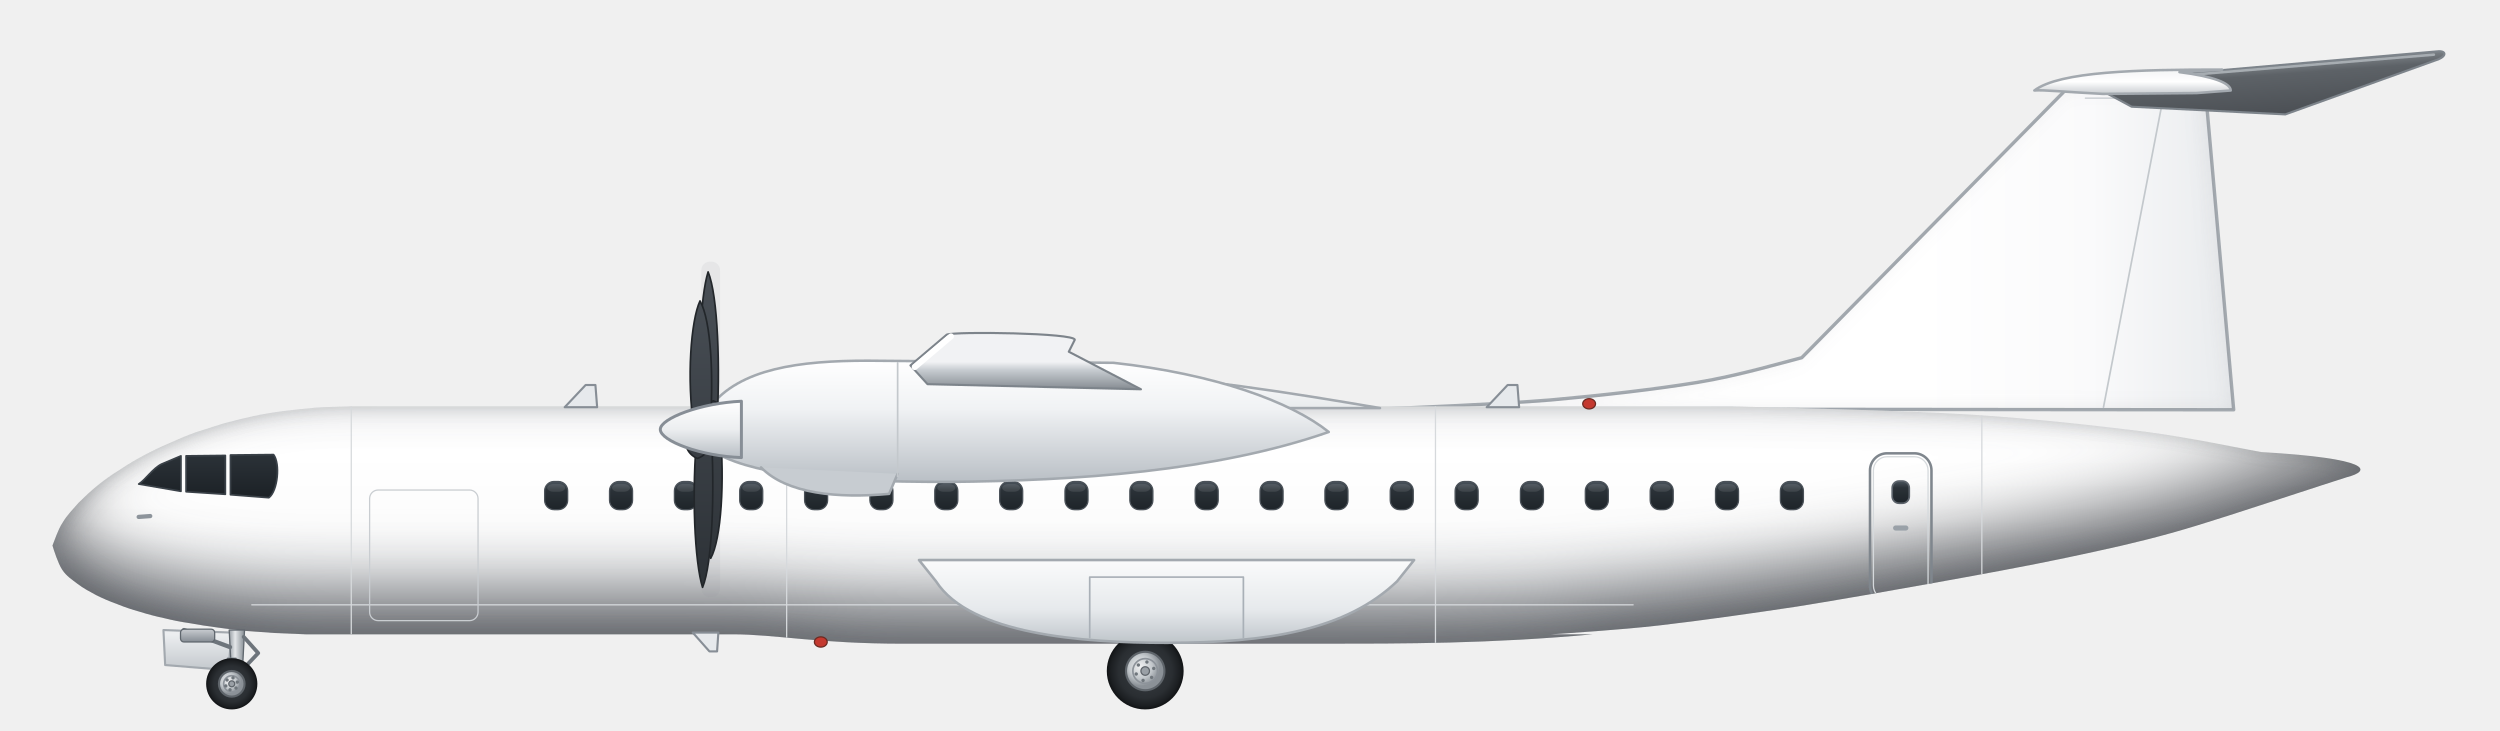
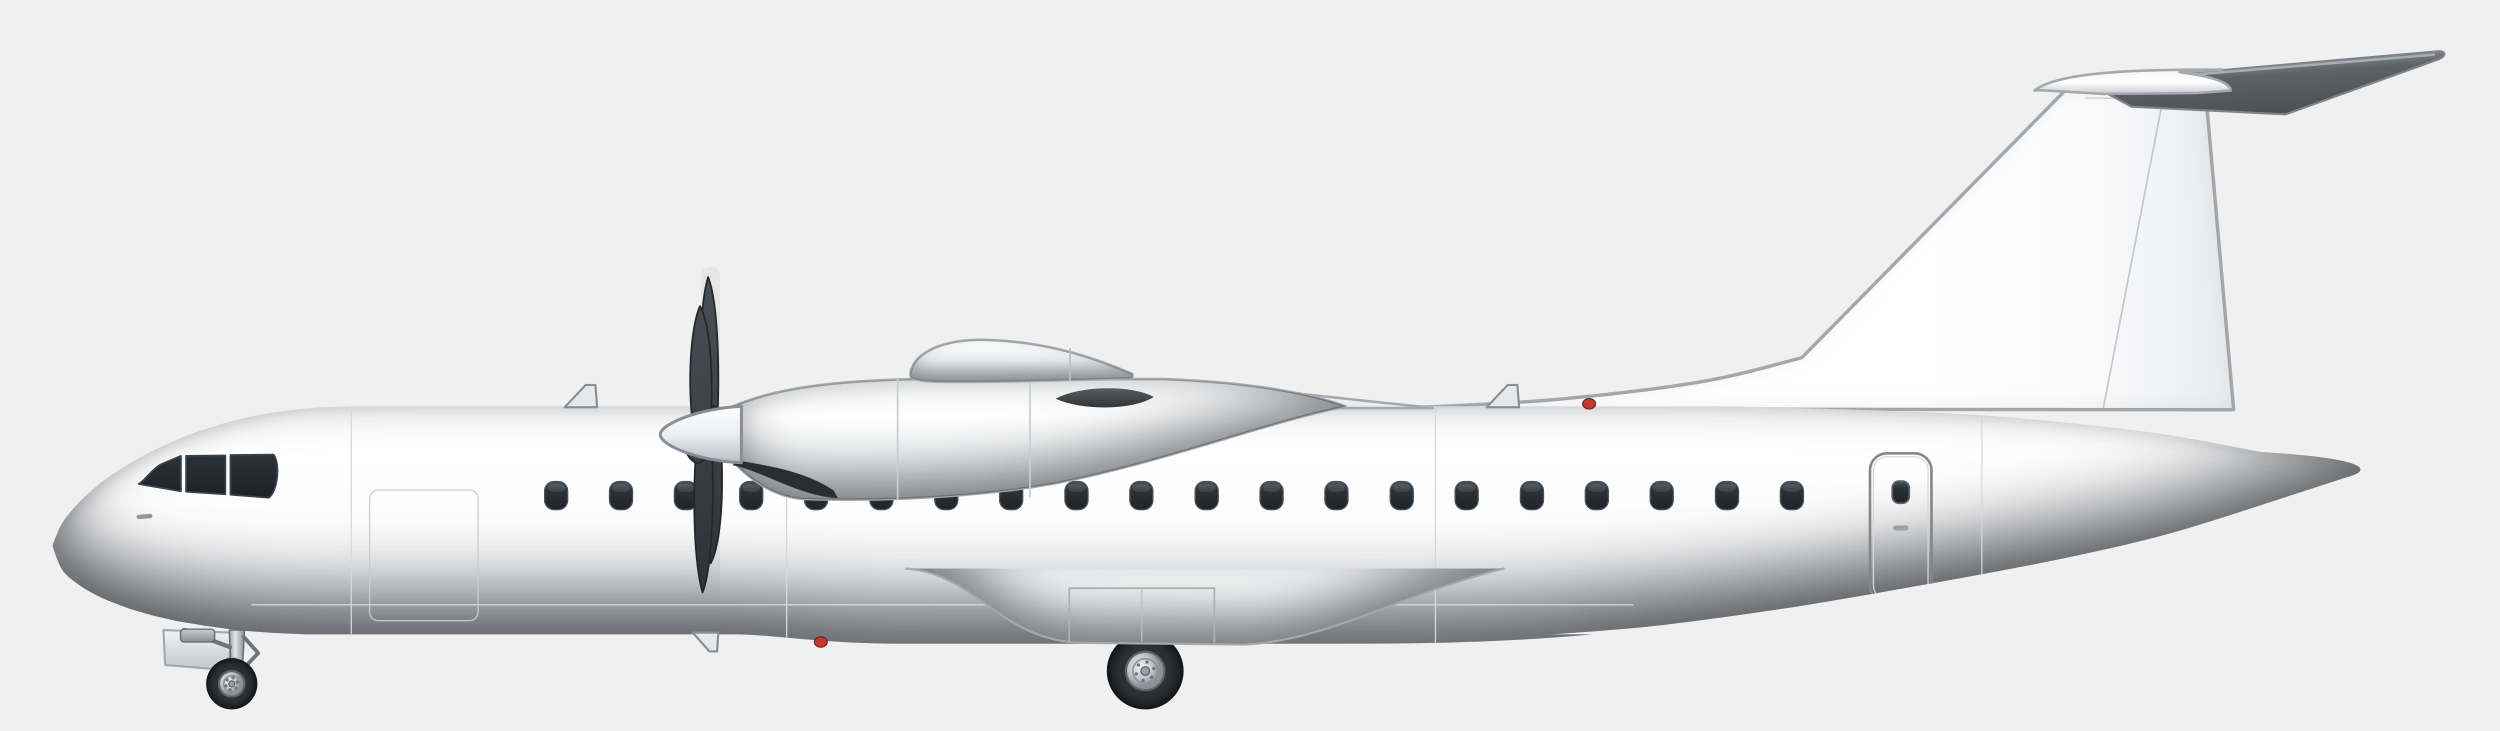
<svg xmlns="http://www.w3.org/2000/svg" viewBox="-12 -166.2 585.1 171.2" width="585" height="171" role="img" aria-label="ATR 72-600">
  <defs>
    <linearGradient id="ATR72600-g0" gradientUnits="userSpaceOnUse" x1="437.4" y1="-180" x2="504.3" y2="-180">
      <stop offset="0" stop-color="#ffffff" />
      <stop offset="0.6" stop-color="#fafafb" />
      <stop offset="1" stop-color="#eceef0" />
    </linearGradient>
    <filter id="ATR72600-f1" x="-8%" y="-20%" width="115.9%" height="140%" color-interpolation-filters="sRGB">
      <feFlood flood-color="#5b6168" flood-opacity="0.1" result="c" />
      <feComposite in="c" in2="SourceAlpha" operator="out" result="o" />
      <feOffset in="o" dx="-1" dy="0" result="s" />
      <feGaussianBlur in="s" stdDeviation="2.4" result="b" />
      <feComposite in="b" in2="SourceAlpha" operator="in" />
    </filter>
    <linearGradient id="ATR72600-g2" gradientUnits="userSpaceOnUse" x1="0" y1="-71" x2="0" y2="-17.6">
      <stop offset="0" stop-color="#eceef0" />
      <stop offset="0.0" stop-color="#f8f8f9" />
      <stop offset="0.2" stop-color="#ffffff" />
      <stop offset="0.5" stop-color="#fcfcfc" />
      <stop offset="0.7" stop-color="#f1f2f3" />
      <stop offset="1" stop-color="#e4e6e8" />
    </linearGradient>
    <clipPath id="ATR72600-c3">
      <path d="M0 -38.4C0.4 -39.3 1.3 -42.2 2.4 -43.8C3.4 -45.5 4.8 -46.9 6.1 -48.4C7.5 -49.8 9.0 -51.2 10.6 -52.5C12.2 -53.8 13.9 -55.0 15.7 -56.1C17.5 -57.3 19.3 -58.4 21.2 -59.4C23.2 -60.5 25.1 -61.4 27.2 -62.3C29.2 -63.2 31.3 -64.1 33.5 -64.9C35.6 -65.6 37.9 -66.3 40.1 -67.0C42.4 -67.6 44.7 -68.2 47.0 -68.7C49.4 -69.2 51.8 -69.6 54.2 -69.9C56.7 -70.2 59.2 -70.5 61.7 -70.7C64.2 -70.9 68.1 -70.9 69.4 -71L393.8 -71C403.0 -70.7 432.7 -70.1 448.8 -69.1C464.8 -68.1 478.5 -66.5 490 -65.1C501.4 -63.6 512.8 -61.1 517.4 -60.3C543.4 -58.8 543.4 -55.9 537.5 -54.4C534.9 -53.6 528.6 -51.5 521.8 -49.3C514.9 -47.1 504.6 -43.6 496.3 -41.3C488.0 -39.0 481.5 -37.6 472.1 -35.6C462.7 -33.6 450.6 -31.4 440.0 -29.5C429.5 -27.6 419.2 -25.8 408.7 -24.1C398.1 -22.5 386.2 -20.8 376.6 -19.7C367.0 -18.6 355.4 -17.9 351.1 -17.6L360.9 -17.6C336.9 -15.4 316.9 -15.4 296.9 -15.4L199.3 -15.4C179.3 -15.4 169.3 -17.6 159.3 -17.6L66.7 -17.6C65.5 -17.6 61.7 -17.6 59.3 -17.6C56.9 -17.7 54.5 -17.8 52.1 -17.9C49.8 -18.1 47.5 -18.2 45.2 -18.4C43 -18.6 40.7 -18.9 38.6 -19.2C36.4 -19.5 34.3 -19.8 32.2 -20.2C30.1 -20.5 28.1 -20.9 26.1 -21.4C24.2 -21.8 22.3 -22.3 20.4 -22.9C18.6 -23.4 16.8 -24.0 15.1 -24.7C13.4 -25.3 11.8 -26.0 10.2 -26.8C8.7 -27.6 7.2 -28.4 5.9 -29.4C4.6 -30.4 3.3 -31.2 2.3 -32.7C1.3 -34.2 0.3 -37.4 0 -38.4Z" />
    </clipPath>
    <filter id="ATR72600-f4" x="-6%" y="-100%" width="112.0%" height="300%" color-interpolation-filters="sRGB">
      <feFlood flood-color="#2f3338" flood-opacity="0.7" result="c" />
      <feComposite in="c" in2="SourceAlpha" operator="out" result="o" />
      <feOffset in="o" dx="0" dy="-9.3" result="s" />
      <feGaussianBlur in="s" stdDeviation="8.0" result="b" />
      <feComposite in="b" in2="SourceAlpha" operator="in" />
    </filter>
    <filter id="ATR72600-f5" x="-8%" y="-30%" width="115.9%" height="160%" color-interpolation-filters="sRGB">
      <feFlood flood-color="#4c5258" flood-opacity="0.1" result="c" />
      <feComposite in="c" in2="SourceAlpha" operator="out" result="o" />
      <feOffset in="o" dx="0" dy="1" result="s" />
      <feGaussianBlur in="s" stdDeviation="1.4" result="b" />
      <feComposite in="b" in2="SourceAlpha" operator="in" />
    </filter>
    <filter id="ATR72600-f6" x="-8%" y="-30%" width="115.9%" height="160%" color-interpolation-filters="sRGB">
      <feFlood flood-color="#3b4046" flood-opacity="0.2" result="c" />
      <feComposite in="c" in2="SourceAlpha" operator="out" result="o" />
      <feOffset in="o" dx="2.3" dy="-2" result="s" />
      <feGaussianBlur in="s" stdDeviation="2.8" result="b" />
      <feComposite in="b" in2="SourceAlpha" operator="in" />
    </filter>
    <linearGradient id="ATR72600-g7" gradientUnits="userSpaceOnUse" x1="0" y1="-53.5" x2="0" y2="-48.3">
      <stop offset="0" stop-color="#4b545d" />
      <stop offset="0.3" stop-color="#2b3238" />
      <stop offset="1" stop-color="#1e2429" />
    </linearGradient>
    <linearGradient id="ATR72600-g8" gradientUnits="userSpaceOnUse" x1="0" y1="-53.4" x2="0" y2="-46.8">
      <stop offset="0" stop-color="#4b545d" />
      <stop offset="0.3" stop-color="#2b3238" />
      <stop offset="1" stop-color="#1e2429" />
    </linearGradient>
    <linearGradient id="ATR72600-g9" gradientUnits="userSpaceOnUse" x1="0" y1="-69.7" x2="0" y2="-49.1">
      <stop offset="0" stop-color="#59626b" />
      <stop offset="0.4" stop-color="#2e353b" />
      <stop offset="1" stop-color="#1b2025" />
    </linearGradient>
    <linearGradient id="ATR72600-g10" gradientUnits="userSpaceOnUse" x1="253.6" y1="-20" x2="258.4" y2="-20">
      <stop offset="0" stop-color="#8e959c" />
      <stop offset="0.3" stop-color="#e4e7e9" />
      <stop offset="1" stop-color="#7d848b" />
    </linearGradient>
    <linearGradient id="ATR72600-g11" gradientUnits="userSpaceOnUse" x1="253.6" y1="-20" x2="258.4" y2="-20">
      <stop offset="0" stop-color="#9aa1a8" />
      <stop offset="0.4" stop-color="#f6f7f8" />
      <stop offset="1" stop-color="#8b9198" />
    </linearGradient>
    <radialGradient id="ATR72600-g12" gradientUnits="userSpaceOnUse" cx="256" cy="-9" r="9">
      <stop offset="0" stop-color="#3a3f44" />
      <stop offset="0.7" stop-color="#2a2e32" />
      <stop offset="0.9" stop-color="#1c1f22" />
      <stop offset="1" stop-color="#111315" />
    </radialGradient>
    <radialGradient id="ATR72600-g13" gradientUnits="userSpaceOnUse" cx="254.9" cy="-10.0" r="4.5">
      <stop offset="0" stop-color="#f0f1f2" />
      <stop offset="0.6" stop-color="#c3c8cc" />
      <stop offset="1" stop-color="#8b9197" />
    </radialGradient>
    <linearGradient id="ATR72600-g14" gradientUnits="userSpaceOnUse" x1="0" y1="-17.6" x2="0" y2="-9.2">
      <stop offset="0" stop-color="#eceef0" />
      <stop offset="1" stop-color="#c3c8cc" />
    </linearGradient>
    <linearGradient id="ATR72600-g15" gradientUnits="userSpaceOnUse" x1="41.2" y1="-20" x2="45.2" y2="-20">
      <stop offset="0" stop-color="#8e959c" />
      <stop offset="0.4" stop-color="#e4e7e9" />
      <stop offset="1" stop-color="#7d848b" />
    </linearGradient>
    <linearGradient id="ATR72600-g16" gradientUnits="userSpaceOnUse" x1="0" y1="-18.8" x2="0" y2="-15.8">
      <stop offset="0" stop-color="#c9cdd1" />
      <stop offset="1" stop-color="#868d94" />
    </linearGradient>
    <radialGradient id="ATR72600-g17" gradientUnits="userSpaceOnUse" cx="42" cy="-6" r="6">
      <stop offset="0" stop-color="#3a3f44" />
      <stop offset="0.7" stop-color="#2a2e32" />
      <stop offset="0.9" stop-color="#1c1f22" />
      <stop offset="1" stop-color="#111315" />
    </radialGradient>
    <radialGradient id="ATR72600-g18" gradientUnits="userSpaceOnUse" cx="41.2" cy="-6.7" r="3">
      <stop offset="0" stop-color="#f0f1f2" />
      <stop offset="0.6" stop-color="#c3c8cc" />
      <stop offset="1" stop-color="#8b9197" />
    </radialGradient>
-     <linearGradient id="ATR72600-g19" gradientUnits="userSpaceOnUse" x1="0" y1="-35" x2="0" y2="-15.6">
-       <stop offset="0" stop-color="#fafbfb" />
-       <stop offset="0.6" stop-color="#e6e9ec" />
-       <stop offset="1" stop-color="#bfc5ca" />
-     </linearGradient>
-     <linearGradient id="ATR72600-g20" gradientUnits="userSpaceOnUse" x1="0" y1="-79.4" x2="0" y2="-71">
+     <linearGradient id="ATR72600-g19" gradientUnits="userSpaceOnUse" x1="0" y1="-32" x2="0" y2="-15.2">
+       <stop offset="0" stop-color="#f6f7f8" />
+       <stop offset="0.5" stop-color="#eef0f2" />
+       <stop offset="1" stop-color="#dfe2e5" />
+     </linearGradient>
+     <filter id="ATR72600-f20" x="-20%" y="-100%" width="140%" height="300%" color-interpolation-filters="sRGB">
+       <feFlood flood-color="#2f3338" flood-opacity="0.6" result="c" />
+       <feComposite in="c" in2="SourceAlpha" operator="out" result="o" />
+       <feOffset in="o" dx="0" dy="-6" result="s" />
+       <feGaussianBlur in="s" stdDeviation="5.6" result="b" />
+       <feComposite in="b" in2="SourceAlpha" operator="in" />
+     </filter>
+     <linearGradient id="ATR72600-g21" gradientUnits="userSpaceOnUse" x1="0" y1="-78.2" x2="0" y2="-71">
      <stop offset="0" stop-color="#ffffff" />
      <stop offset="1" stop-color="#e9ecee" />
    </linearGradient>
-     <linearGradient id="ATR72600-g21" gradientUnits="userSpaceOnUse" x1="0" y1="-81.7" x2="0" y2="-53.3">
-       <stop offset="0" stop-color="#ffffff" />
-       <stop offset="0.4" stop-color="#f0f2f4" />
-       <stop offset="1" stop-color="#b9bfc5" />
-     </linearGradient>
-     <linearGradient id="ATR72600-g22" gradientUnits="userSpaceOnUse" x1="0" y1="-104.9" x2="0" y2="-26.3">
-       <stop offset="0" stop-color="#4a5057" />
-       <stop offset="1" stop-color="#2c3136" />
-     </linearGradient>
-     <linearGradient id="ATR72600-g23" gradientUnits="userSpaceOnUse" x1="0" y1="-104.9" x2="0" y2="-26.3">
-       <stop offset="0" stop-color="#4a5057" />
-       <stop offset="1" stop-color="#2c3136" />
-     </linearGradient>
-     <linearGradient id="ATR72600-g24" gradientUnits="userSpaceOnUse" x1="0" y1="-104.9" x2="0" y2="-26.3">
-       <stop offset="0" stop-color="#4a5057" />
-       <stop offset="1" stop-color="#2c3136" />
-     </linearGradient>
-     <linearGradient id="ATR72600-g25" gradientUnits="userSpaceOnUse" x1="0" y1="-104.9" x2="0" y2="-26.3">
-       <stop offset="0" stop-color="#4a5057" />
-       <stop offset="1" stop-color="#2c3136" />
-     </linearGradient>
-     <linearGradient id="ATR72600-g26" gradientUnits="userSpaceOnUse" x1="0" y1="-104.9" x2="0" y2="-26.3">
-       <stop offset="0" stop-color="#4a5057" />
-       <stop offset="1" stop-color="#2c3136" />
-     </linearGradient>
-     <linearGradient id="ATR72600-g27" gradientUnits="userSpaceOnUse" x1="0" y1="-104.9" x2="0" y2="-26.3">
-       <stop offset="0" stop-color="#4a5057" />
-       <stop offset="1" stop-color="#2c3136" />
-     </linearGradient>
-     <linearGradient id="ATR72600-g28" gradientUnits="userSpaceOnUse" x1="0" y1="-72.2" x2="0" y2="-59">
+     <linearGradient id="ATR72600-g22" gradientUnits="userSpaceOnUse" x1="0" y1="-77.4" x2="0" y2="-48.9">
+       <stop offset="0" stop-color="#f3f4f5" />
+       <stop offset="0.3" stop-color="#ffffff" />
+       <stop offset="0.7" stop-color="#eef0f2" />
+       <stop offset="1" stop-color="#dcdfe2" />
+     </linearGradient>
+     <filter id="ATR72600-f23" x="-5%" y="-100%" width="110.0%" height="300%" color-interpolation-filters="sRGB">
+       <feFlood flood-color="#2f3338" flood-opacity="0.5" result="c" />
+       <feComposite in="c" in2="SourceAlpha" operator="out" result="o" />
+       <feOffset in="o" dx="0" dy="-6" result="s" />
+       <feGaussianBlur in="s" stdDeviation="5.6" result="b" />
+       <feComposite in="b" in2="SourceAlpha" operator="in" />
+     </filter>
+     <filter id="ATR72600-f24" x="-10%" y="-30%" width="120%" height="160%" color-interpolation-filters="sRGB">
+       <feFlood flood-color="#41474d" flood-opacity="0.2" result="c" />
+       <feComposite in="c" in2="SourceAlpha" operator="out" result="o" />
+       <feOffset in="o" dx="3" dy="0" result="s" />
+       <feGaussianBlur in="s" stdDeviation="3" result="b" />
+       <feComposite in="b" in2="SourceAlpha" operator="in" />
+     </filter>
+     <linearGradient id="ATR72600-g25" gradientUnits="userSpaceOnUse" x1="0" y1="-76" x2="0" y2="-70">
+       <stop offset="0" stop-color="#5d6369" />
+       <stop offset="1" stop-color="#2a2e32" />
+     </linearGradient>
+     <linearGradient id="ATR72600-g26" gradientUnits="userSpaceOnUse" x1="0" y1="-103.7" x2="0" y2="-25.1">
+       <stop offset="0" stop-color="#4a5057" />
+       <stop offset="1" stop-color="#2c3136" />
+     </linearGradient>
+     <linearGradient id="ATR72600-g27" gradientUnits="userSpaceOnUse" x1="0" y1="-103.7" x2="0" y2="-25.1">
+       <stop offset="0" stop-color="#4a5057" />
+       <stop offset="1" stop-color="#2c3136" />
+     </linearGradient>
+     <linearGradient id="ATR72600-g28" gradientUnits="userSpaceOnUse" x1="0" y1="-103.7" x2="0" y2="-25.1">
+       <stop offset="0" stop-color="#4a5057" />
+       <stop offset="1" stop-color="#2c3136" />
+     </linearGradient>
+     <linearGradient id="ATR72600-g29" gradientUnits="userSpaceOnUse" x1="0" y1="-103.7" x2="0" y2="-25.1">
+       <stop offset="0" stop-color="#4a5057" />
+       <stop offset="1" stop-color="#2c3136" />
+     </linearGradient>
+     <linearGradient id="ATR72600-g30" gradientUnits="userSpaceOnUse" x1="0" y1="-103.7" x2="0" y2="-25.1">
+       <stop offset="0" stop-color="#4a5057" />
+       <stop offset="1" stop-color="#2c3136" />
+     </linearGradient>
+     <linearGradient id="ATR72600-g31" gradientUnits="userSpaceOnUse" x1="0" y1="-103.7" x2="0" y2="-25.1">
+       <stop offset="0" stop-color="#4a5057" />
+       <stop offset="1" stop-color="#2c3136" />
+     </linearGradient>
+     <linearGradient id="ATR72600-g32" gradientUnits="userSpaceOnUse" x1="0" y1="-71" x2="0" y2="-57.8">
      <stop offset="0" stop-color="#ffffff" />
      <stop offset="0.5" stop-color="#eceef0" />
      <stop offset="1" stop-color="#b8bec4" />
    </linearGradient>
-     <linearGradient id="ATR72600-g29" gradientUnits="userSpaceOnUse" x1="203" y1="-81.4" x2="203" y2="-75">
-       <stop offset="0" stop-color="#f1f2f4" />
-       <stop offset="0.3" stop-color="#c6cbd0" />
-       <stop offset="1" stop-color="#868c92" />
-     </linearGradient>
-     <linearGradient id="ATR72600-g30" gradientUnits="userSpaceOnUse" x1="523.1" y1="-153" x2="524.1" y2="-139.4">
+     <linearGradient id="ATR72600-g33" gradientUnits="userSpaceOnUse" x1="0" y1="-86.6" x2="0" y2="-76.5">
+       <stop offset="0" stop-color="#ffffff" />
+       <stop offset="0.5" stop-color="#eef0f2" />
+       <stop offset="1" stop-color="#b9bfc5" />
+     </linearGradient>
+     <filter id="ATR72600-f34" x="-10%" y="-100%" width="120%" height="300%" color-interpolation-filters="sRGB">
+       <feFlood flood-color="#2f3338" flood-opacity="0.4" result="c" />
+       <feComposite in="c" in2="SourceAlpha" operator="out" result="o" />
+       <feOffset in="o" dx="0" dy="-2.4" result="s" />
+       <feGaussianBlur in="s" stdDeviation="2.4" result="b" />
+       <feComposite in="b" in2="SourceAlpha" operator="in" />
+     </filter>
+     <linearGradient id="ATR72600-g35" gradientUnits="userSpaceOnUse" x1="523.1" y1="-153" x2="524.1" y2="-139.4">
      <stop offset="0" stop-color="#8b9196" />
      <stop offset="0.3" stop-color="#5d6267" />
      <stop offset="1" stop-color="#4b4f54" />
    </linearGradient>
-     <linearGradient id="ATR72600-g31" gradientUnits="userSpaceOnUse" x1="0" y1="-149.9" x2="0" y2="-144.2">
+     <linearGradient id="ATR72600-g36" gradientUnits="userSpaceOnUse" x1="0" y1="-149.9" x2="0" y2="-144.2">
      <stop offset="0" stop-color="#f3f4f5" />
      <stop offset="0.5" stop-color="#ffffff" />
      <stop offset="1" stop-color="#c9cdd1" />
    </linearGradient>
  </defs>
  <path d="M311.8 -70.4C318.4 -70.7 338.8 -71.5 351.0 -72.5C363.3 -73.6 375.5 -75 385.3 -76.6C395.1 -78.2 405.8 -81.4 409.8 -82.4L471.3 -144.8C472.3 -146 473.3 -146 475.9 -146L504.3 -146L511 -70.2Z" fill="url(#ATR72600-g0)" stroke="#a3a9af" stroke-width="0.8" stroke-linejoin="round" stroke-linecap="round" />
  <path d="M311.8 -70.4C318.4 -70.7 338.8 -71.5 351.0 -72.5C363.3 -73.6 375.5 -75 385.3 -76.6C395.1 -78.2 405.8 -81.4 409.8 -82.4L471.3 -144.8C472.3 -146 473.3 -146 475.9 -146L504.3 -146L511 -70.2Z" fill="#000" filter="url(#ATR72600-f1)" />
  <path d="M494.7 -144.4L480.5 -70.8" fill="none" stroke="#c3c8cc" stroke-width="0.4" stroke-linejoin="round" stroke-linecap="round" />
  <path d="M476.3 -143.2L503.3 -143.2" fill="none" stroke="#d0d4d8" stroke-width="0.4" stroke-linejoin="round" stroke-linecap="round" />
  <path d="M0 -38.4C0.4 -39.3 1.3 -42.2 2.4 -43.8C3.4 -45.5 4.8 -46.9 6.1 -48.4C7.5 -49.8 9.0 -51.2 10.6 -52.5C12.2 -53.8 13.9 -55.0 15.7 -56.1C17.5 -57.3 19.3 -58.4 21.2 -59.4C23.2 -60.5 25.1 -61.4 27.2 -62.3C29.2 -63.2 31.3 -64.1 33.5 -64.9C35.6 -65.6 37.9 -66.3 40.1 -67.0C42.4 -67.6 44.7 -68.2 47.0 -68.7C49.4 -69.2 51.8 -69.6 54.2 -69.9C56.7 -70.2 59.2 -70.5 61.7 -70.7C64.2 -70.9 68.1 -70.9 69.4 -71L393.8 -71C403.0 -70.7 432.7 -70.1 448.8 -69.1C464.8 -68.1 478.5 -66.5 490 -65.1C501.4 -63.6 512.8 -61.1 517.4 -60.3C543.4 -58.8 543.4 -55.9 537.5 -54.4C534.9 -53.6 528.6 -51.5 521.8 -49.3C514.9 -47.1 504.6 -43.6 496.3 -41.3C488.0 -39.0 481.5 -37.6 472.1 -35.6C462.7 -33.6 450.6 -31.4 440.0 -29.5C429.5 -27.6 419.2 -25.8 408.7 -24.1C398.1 -22.5 386.2 -20.8 376.6 -19.7C367.0 -18.6 355.4 -17.9 351.1 -17.6L360.9 -17.6C336.9 -15.4 316.9 -15.4 296.9 -15.4L199.3 -15.4C179.3 -15.4 169.3 -17.6 159.3 -17.6L66.7 -17.6C65.5 -17.6 61.7 -17.6 59.3 -17.6C56.9 -17.7 54.5 -17.8 52.1 -17.9C49.8 -18.1 47.5 -18.2 45.2 -18.4C43 -18.6 40.7 -18.9 38.6 -19.2C36.4 -19.5 34.3 -19.8 32.2 -20.2C30.1 -20.5 28.1 -20.9 26.1 -21.4C24.2 -21.8 22.3 -22.3 20.4 -22.9C18.6 -23.4 16.8 -24.0 15.1 -24.7C13.4 -25.3 11.8 -26.0 10.2 -26.8C8.7 -27.6 7.2 -28.4 5.9 -29.4C4.6 -30.4 3.3 -31.2 2.3 -32.7C1.3 -34.2 0.3 -37.4 0 -38.4Z" fill="url(#ATR72600-g2)" />
  <path d="M0 -38.4C0.4 -39.3 1.3 -42.2 2.4 -43.8C3.4 -45.5 4.8 -46.9 6.1 -48.4C7.5 -49.8 9.0 -51.2 10.6 -52.5C12.2 -53.8 13.9 -55.0 15.7 -56.1C17.5 -57.3 19.3 -58.4 21.2 -59.4C23.2 -60.5 25.1 -61.4 27.2 -62.3C29.2 -63.2 31.3 -64.1 33.5 -64.9C35.6 -65.6 37.9 -66.3 40.1 -67.0C42.4 -67.6 44.7 -68.2 47.0 -68.7C49.4 -69.2 51.8 -69.6 54.2 -69.9C56.7 -70.2 59.2 -70.5 61.7 -70.7C64.2 -70.9 68.1 -70.9 69.4 -71L393.8 -71C403.0 -70.7 432.7 -70.1 448.8 -69.1C464.8 -68.1 478.5 -66.5 490 -65.1C501.4 -63.6 512.8 -61.1 517.4 -60.3C543.4 -58.8 543.4 -55.9 537.5 -54.4C534.9 -53.6 528.6 -51.5 521.8 -49.3C514.9 -47.1 504.6 -43.6 496.3 -41.3C488.0 -39.0 481.5 -37.6 472.1 -35.6C462.7 -33.6 450.6 -31.4 440.0 -29.5C429.5 -27.6 419.2 -25.8 408.7 -24.1C398.1 -22.5 386.2 -20.8 376.6 -19.7C367.0 -18.6 355.4 -17.9 351.1 -17.6L360.9 -17.6C336.9 -15.4 316.9 -15.4 296.9 -15.4L199.3 -15.4C179.3 -15.4 169.3 -17.6 159.3 -17.6L66.7 -17.6C65.5 -17.6 61.7 -17.6 59.3 -17.6C56.9 -17.7 54.5 -17.8 52.1 -17.9C49.8 -18.1 47.5 -18.2 45.2 -18.4C43 -18.6 40.7 -18.9 38.6 -19.2C36.4 -19.5 34.3 -19.8 32.2 -20.2C30.1 -20.5 28.1 -20.9 26.1 -21.4C24.2 -21.8 22.3 -22.3 20.4 -22.9C18.6 -23.4 16.8 -24.0 15.1 -24.7C13.4 -25.3 11.8 -26.0 10.2 -26.8C8.7 -27.6 7.2 -28.4 5.9 -29.4C4.6 -30.4 3.3 -31.2 2.3 -32.7C1.3 -34.2 0.3 -37.4 0 -38.4Z" fill="#000" filter="url(#ATR72600-f4)" />
  <path d="M0 -38.4C0.4 -39.3 1.3 -42.2 2.4 -43.8C3.4 -45.5 4.8 -46.9 6.1 -48.4C7.5 -49.8 9.0 -51.2 10.6 -52.5C12.2 -53.8 13.9 -55.0 15.7 -56.1C17.5 -57.3 19.3 -58.4 21.2 -59.4C23.2 -60.5 25.1 -61.4 27.2 -62.3C29.2 -63.2 31.3 -64.1 33.5 -64.9C35.6 -65.6 37.9 -66.3 40.1 -67.0C42.4 -67.6 44.7 -68.2 47.0 -68.7C49.4 -69.2 51.8 -69.6 54.2 -69.9C56.7 -70.2 59.2 -70.5 61.7 -70.7C64.2 -70.9 68.1 -70.9 69.4 -71L393.8 -71C403.0 -70.7 432.7 -70.1 448.8 -69.1C464.8 -68.1 478.5 -66.5 490 -65.1C501.4 -63.6 512.8 -61.1 517.4 -60.3C543.4 -58.8 543.4 -55.9 537.5 -54.4C534.9 -53.6 528.6 -51.5 521.8 -49.3C514.9 -47.1 504.6 -43.6 496.3 -41.3C488.0 -39.0 481.5 -37.6 472.1 -35.6C462.7 -33.6 450.6 -31.4 440.0 -29.5C429.5 -27.6 419.2 -25.8 408.7 -24.1C398.1 -22.5 386.2 -20.8 376.6 -19.7C367.0 -18.6 355.4 -17.9 351.1 -17.6L360.9 -17.6C336.9 -15.4 316.9 -15.4 296.9 -15.4L199.3 -15.4C179.3 -15.4 169.3 -17.6 159.3 -17.6L66.7 -17.6C65.5 -17.6 61.7 -17.6 59.3 -17.6C56.9 -17.7 54.5 -17.8 52.1 -17.9C49.8 -18.1 47.5 -18.2 45.2 -18.4C43 -18.6 40.7 -18.9 38.6 -19.2C36.4 -19.5 34.3 -19.8 32.2 -20.2C30.1 -20.5 28.1 -20.9 26.1 -21.4C24.2 -21.8 22.3 -22.3 20.4 -22.9C18.6 -23.4 16.8 -24.0 15.1 -24.7C13.4 -25.3 11.8 -26.0 10.2 -26.8C8.7 -27.6 7.2 -28.4 5.9 -29.4C4.6 -30.4 3.3 -31.2 2.3 -32.7C1.3 -34.2 0.3 -37.4 0 -38.4Z" fill="#000" filter="url(#ATR72600-f5)" />
  <path d="M0 -38.4C0.4 -39.3 1.3 -42.2 2.4 -43.8C3.4 -45.5 4.8 -46.9 6.1 -48.4C7.5 -49.8 9.0 -51.2 10.6 -52.5C12.2 -53.8 13.9 -55.0 15.7 -56.1C17.5 -57.3 19.3 -58.4 21.2 -59.4C23.2 -60.5 25.1 -61.4 27.2 -62.3C29.2 -63.2 31.3 -64.1 33.5 -64.9C35.6 -65.6 37.9 -66.3 40.1 -67.0C42.4 -67.6 44.7 -68.2 47.0 -68.7C49.4 -69.2 51.8 -69.6 54.2 -69.9C56.7 -70.2 59.2 -70.5 61.7 -70.7C64.2 -70.9 68.1 -70.9 69.4 -71L393.8 -71C403.0 -70.7 432.7 -70.1 448.8 -69.1C464.8 -68.1 478.5 -66.5 490 -65.1C501.4 -63.6 512.8 -61.1 517.4 -60.3C543.4 -58.8 543.4 -55.9 537.5 -54.4C534.9 -53.6 528.6 -51.5 521.8 -49.3C514.9 -47.1 504.6 -43.6 496.3 -41.3C488.0 -39.0 481.5 -37.6 472.1 -35.6C462.7 -33.6 450.6 -31.4 440.0 -29.5C429.5 -27.6 419.2 -25.8 408.7 -24.1C398.1 -22.5 386.2 -20.8 376.6 -19.7C367.0 -18.6 355.4 -17.9 351.1 -17.6L360.9 -17.6C336.9 -15.4 316.9 -15.4 296.9 -15.4L199.3 -15.4C179.3 -15.4 169.3 -17.6 159.3 -17.6L66.7 -17.6C65.5 -17.6 61.7 -17.6 59.3 -17.6C56.9 -17.7 54.5 -17.8 52.1 -17.9C49.8 -18.1 47.5 -18.2 45.2 -18.4C43 -18.6 40.7 -18.9 38.6 -19.2C36.4 -19.5 34.3 -19.8 32.2 -20.2C30.1 -20.5 28.1 -20.9 26.1 -21.4C24.2 -21.8 22.3 -22.3 20.4 -22.9C18.6 -23.4 16.8 -24.0 15.1 -24.7C13.4 -25.3 11.8 -26.0 10.2 -26.8C8.7 -27.6 7.2 -28.4 5.9 -29.4C4.6 -30.4 3.3 -31.2 2.3 -32.7C1.3 -34.2 0.3 -37.4 0 -38.4Z" fill="#000" filter="url(#ATR72600-f6)" />
  <g clip-path="url(#ATR72600-c3)" fill="none" stroke="#d6d9dc" stroke-width="0.3" stroke-linejoin="round" stroke-linecap="round">
    <path d="M70 -77L70 2.4" />
    <path d="M172 -77L172 2.4" />
    <path d="M324 -77L324 2.4" />
    <path d="M452 -77L452 2.4" />
    <path d="M46.7 -24.5L370.3 -24.5" />
  </g>
  <g clip-path="url(#ATR72600-c3)">
    <rect x="74.3" y="-51.4" width="25.4" height="30.6" rx="2" fill="none" stroke="#c9cdd1" stroke-width="0.3" stroke-linejoin="round" stroke-linecap="round" />
  </g>
  <g clip-path="url(#ATR72600-c3)">
    <rect x="425.8" y="-60" width="14.4" height="35" rx="4" fill="none" stroke="#7f868d" stroke-width="0.6" stroke-linejoin="round" stroke-linecap="round" />
    <rect x="426.6" y="-59.2" width="12.8" height="33.4" rx="3.2" fill="none" stroke="#d5d9dc" stroke-width="0.3" stroke-linejoin="round" stroke-linecap="round" />
    <rect x="431" y="-53.5" width="4" height="5.2" rx="1.6" fill="url(#ATR72600-g7)" stroke="#5c636b" stroke-width="0.4" stroke-linejoin="round" stroke-linecap="round" />
    <rect x="431.2" y="-43.1" width="3.6" height="1.2" rx="0.6" fill="#9aa1a8" />
  </g>
  <g clip-path="url(#ATR72600-c3)">
    <g fill="url(#ATR72600-g8)" stroke="#4a5158" stroke-width="0.3" stroke-linejoin="round" stroke-linecap="round">
      <rect x="115.3" y="-53.4" width="5.4" height="6.6" rx="2.2" />
      <rect x="130.5" y="-53.4" width="5.4" height="6.6" rx="2.2" />
      <rect x="145.7" y="-53.4" width="5.4" height="6.6" rx="2.2" />
      <rect x="161.0" y="-53.4" width="5.4" height="6.6" rx="2.2" />
      <rect x="176.2" y="-53.4" width="5.4" height="6.6" rx="2.2" />
      <rect x="191.5" y="-53.4" width="5.4" height="6.6" rx="2.2" />
      <rect x="206.7" y="-53.4" width="5.4" height="6.6" rx="2.2" />
      <rect x="221.9" y="-53.4" width="5.4" height="6.6" rx="2.2" />
      <rect x="237.2" y="-53.4" width="5.4" height="6.6" rx="2.2" />
      <rect x="252.4" y="-53.4" width="5.4" height="6.6" rx="2.2" />
      <rect x="267.7" y="-53.4" width="5.4" height="6.6" rx="2.2" />
      <rect x="282.9" y="-53.4" width="5.4" height="6.6" rx="2.2" />
      <rect x="298.1" y="-53.4" width="5.4" height="6.6" rx="2.2" />
      <rect x="313.4" y="-53.4" width="5.4" height="6.6" rx="2.2" />
      <rect x="328.6" y="-53.4" width="5.4" height="6.6" rx="2.2" />
      <rect x="343.9" y="-53.4" width="5.4" height="6.6" rx="2.2" />
      <rect x="359.1" y="-53.4" width="5.4" height="6.6" rx="2.2" />
      <rect x="374.3" y="-53.4" width="5.4" height="6.6" rx="2.2" />
      <rect x="389.6" y="-53.4" width="5.4" height="6.6" rx="2.2" />
      <rect x="404.8" y="-53.4" width="5.4" height="6.6" rx="2.2" />
    </g>
    <g fill="#ffffff" opacity="0.1">
      <rect x="115.9" y="-52.8" width="4.2" height="1.8" rx="1.5" />
      <rect x="131.1" y="-52.8" width="4.2" height="1.8" rx="1.5" />
      <rect x="146.3" y="-52.8" width="4.2" height="1.8" rx="1.5" />
      <rect x="161.6" y="-52.8" width="4.2" height="1.8" rx="1.5" />
      <rect x="176.8" y="-52.8" width="4.2" height="1.8" rx="1.5" />
      <rect x="192.1" y="-52.8" width="4.2" height="1.8" rx="1.5" />
      <rect x="207.3" y="-52.8" width="4.2" height="1.8" rx="1.5" />
      <rect x="222.5" y="-52.8" width="4.2" height="1.8" rx="1.5" />
      <rect x="237.8" y="-52.8" width="4.2" height="1.8" rx="1.5" />
      <rect x="253.0" y="-52.8" width="4.2" height="1.8" rx="1.5" />
      <rect x="268.3" y="-52.8" width="4.2" height="1.8" rx="1.5" />
      <rect x="283.5" y="-52.8" width="4.2" height="1.8" rx="1.5" />
      <rect x="298.7" y="-52.8" width="4.2" height="1.8" rx="1.5" />
      <rect x="314.0" y="-52.8" width="4.2" height="1.8" rx="1.5" />
      <rect x="329.2" y="-52.8" width="4.2" height="1.8" rx="1.5" />
      <rect x="344.5" y="-52.8" width="4.2" height="1.8" rx="1.5" />
      <rect x="359.7" y="-52.8" width="4.2" height="1.8" rx="1.5" />
      <rect x="374.9" y="-52.8" width="4.2" height="1.8" rx="1.5" />
      <rect x="390.2" y="-52.8" width="4.2" height="1.8" rx="1.5" />
      <rect x="405.4" y="-52.8" width="4.2" height="1.8" rx="1.5" />
    </g>
  </g>
  <g fill="url(#ATR72600-g9)" stroke="#3a4148" stroke-width="0.4" stroke-linejoin="round" stroke-linecap="round">
    <path d="M20.2 -52.8C21.8 -53.8 23.5 -56.5 25.6 -57.5L30.1 -59.4L30.1 -51.1Z" />
    <path d="M31.3 -51.0L31.3 -59.4L40.5 -59.5L40.5 -50.4Z" />
    <path d="M41.7 -50.3L41.7 -59.6L51.8 -59.7C53.4 -57.6 52.8 -51.2 50.7 -49.6Z" />
  </g>
  <path d="M22.9 -45.3L20.2 -45.1" fill="none" stroke="#8d949b" stroke-width="1" stroke-linejoin="round" stroke-linecap="round" />
  <path d="M120 -70.8L127.6 -70.8L127.2 -76L124.9 -76Z" fill="#e6e9ec" stroke="#878e96" stroke-width="0.5" stroke-linejoin="round" stroke-linecap="round" />
  <path d="M336 -70.8L343.6 -70.8L343.2 -76L340.9 -76Z" fill="#e6e9ec" stroke="#878e96" stroke-width="0.5" stroke-linejoin="round" stroke-linecap="round" />
  <path d="M150 -18L156 -18L155.7 -13.6L153.9 -13.6Z" fill="#e6e9ec" stroke="#878e96" stroke-width="0.5" stroke-linejoin="round" stroke-linecap="round" />
  <ellipse cx="360" cy="-71.6" rx="1.5" ry="1.2" fill="#c4392f" stroke="#6b2a22" stroke-width="0.3" stroke-linejoin="round" stroke-linecap="round" />
  <ellipse cx="180" cy="-15.8" rx="1.5" ry="1.2" fill="#c4392f" stroke="#6b2a22" stroke-width="0.3" stroke-linejoin="round" stroke-linecap="round" />
  <g>
    <path d="M253.6 -18L258.4 -18L258.0 -18L253.9 -18Z" fill="url(#ATR72600-g10)" stroke="#5f666d" stroke-width="0.4" stroke-linejoin="round" stroke-linecap="round" />
    <path d="M254.6 -19L257.3 -19L257.2 -9L254.8 -9Z" fill="url(#ATR72600-g11)" />
    <path d="M258.4 -24L263.4 -19L257.9 -13" fill="none" stroke="#6d747b" stroke-width="1.1" stroke-linejoin="round" stroke-linecap="round" />
    <path d="M253.6 -15.6L239.6 -18" fill="none" stroke="#5c6269" stroke-width="1.4" stroke-linejoin="round" stroke-linecap="round" />
    <circle cx="256" cy="-9" r="9" fill="url(#ATR72600-g12)" />
    <circle cx="256" cy="-9" r="4.5" fill="url(#ATR72600-g13)" stroke="#5f656b" stroke-width="0.5" stroke-linejoin="round" stroke-linecap="round" />
    <circle cx="256" cy="-9" r="2.9" fill="none" stroke="#8d939a" stroke-width="0.4" stroke-linejoin="round" stroke-linecap="round" />
    <circle cx="258.0" cy="-9.6" r="0.4" fill="#6f767c" />
    <circle cx="256.4" cy="-11.1" r="0.4" fill="#6f767c" />
    <circle cx="254.4" cy="-10.4" r="0.4" fill="#6f767c" />
    <circle cx="253.9" cy="-8.3" r="0.4" fill="#6f767c" />
    <circle cx="255.5" cy="-6.8" r="0.4" fill="#6f767c" />
    <circle cx="257.5" cy="-7.5" r="0.4" fill="#6f767c" />
    <circle cx="256" cy="-9" r="1.0" fill="#9aa0a6" stroke="#5f656b" stroke-width="0.3" stroke-linejoin="round" stroke-linecap="round" />
  </g>
  <g>
    <path d="M26 -18.6L42 -18L41.2 -9.2L26.4 -10.4Z" fill="url(#ATR72600-g14)" stroke="#a3a9af" stroke-width="0.5" stroke-linejoin="round" stroke-linecap="round" />
    <path d="M41.4 -18.6L45 -18.6L44.6 -11L41.8 -11Z" fill="url(#ATR72600-g15)" stroke="#5f666d" stroke-width="0.3" stroke-linejoin="round" stroke-linecap="round" />
    <path d="M41 -12L43 -12L42.8 -6L41.2 -6Z" fill="#e7e9eb" stroke="#7d848b" stroke-width="0.3" stroke-linejoin="round" stroke-linecap="round" />
    <path d="M44.8 -17L48.2 -13.2L44.4 -9.2" fill="none" stroke="#6d747b" stroke-width="0.9" stroke-linejoin="round" stroke-linecap="round" />
    <path d="M41.6 -14.6L30.8 -18.6" fill="none" stroke="#6d747b" stroke-width="1" stroke-linejoin="round" stroke-linecap="round" />
    <rect x="30" y="-18.8" width="8" height="3" rx="0.8" fill="url(#ATR72600-g16)" stroke="#5f666d" stroke-width="0.3" stroke-linejoin="round" stroke-linecap="round" />
    <circle cx="42" cy="-6" r="6" fill="url(#ATR72600-g17)" />
    <circle cx="42" cy="-6" r="3" fill="url(#ATR72600-g18)" stroke="#5f656b" stroke-width="0.5" stroke-linejoin="round" stroke-linecap="round" />
    <circle cx="42" cy="-6" r="1.9" fill="none" stroke="#8d939a" stroke-width="0.4" stroke-linejoin="round" stroke-linecap="round" />
    <circle cx="43.3" cy="-6.4" r="0.4" fill="#6f767c" />
    <circle cx="42.3" cy="-7.4" r="0.4" fill="#6f767c" />
    <circle cx="40.9" cy="-6.9" r="0.4" fill="#6f767c" />
    <circle cx="40.6" cy="-5.5" r="0.4" fill="#6f767c" />
    <circle cx="41.6" cy="-4.6" r="0.4" fill="#6f767c" />
    <circle cx="43.0" cy="-5.0" r="0.4" fill="#6f767c" />
    <circle cx="42" cy="-6" r="0.7" fill="#9aa0a6" stroke="#5f656b" stroke-width="0.3" stroke-linejoin="round" stroke-linecap="round" />
  </g>
-   <path d="M207 -30C215 -17.6 241 -15.6 261 -15.6C285 -15.6 303 -18.6 315 -30L319 -35L203 -35Z" fill="url(#ATR72600-g19)" stroke="#a3a9af" stroke-width="0.6" stroke-linejoin="round" stroke-linecap="round" />
-   <path d="M243 -16.8L243 -31L279 -31L279 -16.8" fill="none" stroke="#a9b0b7" stroke-width="0.4" stroke-linejoin="round" stroke-linecap="round" />
-   <path d="M179 -70.6C199 -77 215 -79.4 235 -79.4L243 -79C267 -78 291 -74 311 -70.6Z" fill="url(#ATR72600-g20)" stroke="#a3a9af" stroke-width="0.6" stroke-linejoin="round" stroke-linecap="round" />
-   <path d="M154 -70.8C161 -79.9 175 -81.7 191 -81.7L248.6 -81.2C272.3 -78.6 290.1 -72.1 299 -65.0C272.3 -55.7 239.8 -53.6 210.2 -53.3C179 -53.3 163 -55.2 154 -60.9Z" fill="url(#ATR72600-g21)" stroke="#a3a9af" stroke-width="0.6" stroke-linejoin="round" stroke-linecap="round" />
-   <path d="M166 -56.7C172 -50.5 184 -49.4 196 -50.5L198 -55.2" fill="#c7ccd1" stroke="#a3a9af" stroke-width="0.6" stroke-linejoin="round" stroke-linecap="round" />
-   <path d="M198 -81.2L198 -54.6" fill="none" stroke="#c3c8cc" stroke-width="0.4" stroke-linejoin="round" stroke-linecap="round" />
-   <rect x="152" y="-104.9" width="4.4" height="78.6" rx="2" fill="#8a929a" opacity="0.1" />
-   <path d="M152.4 -65.6C150.9 -80.3 151.8 -96.9 153.6 -102.5C155.9 -96.9 156.5 -80.3 155.6 -65.6Z" fill="url(#ATR72600-g22)" stroke="#22262a" stroke-width="0.4" stroke-linejoin="round" stroke-linecap="round" />
-   <path d="M153.1 -65.6C151.0 -68.3 152.3 -71.3 154.8 -72.3C157.7 -71.3 158.6 -68.3 157.3 -65.6Z" fill="url(#ATR72600-g23)" stroke="#22262a" stroke-width="0.4" stroke-linejoin="round" stroke-linecap="round" />
-   <path d="M152.8 -65.6C150.9 -53.5 152.0 -39.9 154.2 -35.4C156.7 -39.9 157.5 -53.5 156.4 -65.6Z" fill="url(#ATR72600-g24)" stroke="#22262a" stroke-width="0.4" stroke-linejoin="round" stroke-linecap="round" />
-   <path d="M151.1 -65.6C149.6 -50.8 150.5 -34.2 152.3 -28.6C154.6 -34.2 155.2 -50.8 154.3 -65.6Z" fill="url(#ATR72600-g25)" stroke="#22262a" stroke-width="0.4" stroke-linejoin="round" stroke-linecap="round" />
-   <path d="M149.4 -65.6C147.3 -62.8 148.6 -59.8 151.1 -58.8C154.0 -59.8 154.8 -62.8 153.6 -65.6Z" fill="url(#ATR72600-g26)" stroke="#22262a" stroke-width="0.4" stroke-linejoin="round" stroke-linecap="round" />
-   <path d="M150.3 -65.6C148.5 -77.6 149.6 -91.2 151.7 -95.7C154.3 -91.2 155.0 -77.6 154 -65.6Z" fill="url(#ATR72600-g27)" stroke="#22262a" stroke-width="0.4" stroke-linejoin="round" stroke-linecap="round" />
-   <path d="M161.4 -72.2C152 -71.8 142.4 -68.2 142.4 -65.6C142.4 -62.9 152 -59.3 161.4 -59Z" fill="url(#ATR72600-g28)" stroke="#878e96" stroke-width="0.7" stroke-linejoin="round" stroke-linecap="round" />
-   <path d="M201 -80.6L209.5 -87.8C211.5 -88.6 239.5 -88.2 239.5 -86.6L238.1 -83.8L255 -75L205 -76.2Z" fill="url(#ATR72600-g29)" stroke="#7d848b" stroke-width="0.5" stroke-linejoin="round" stroke-linecap="round" />
-   <path d="M202 -80.2L210.5 -87.4" fill="none" stroke="#ffffff" stroke-width="1.4" stroke-linejoin="round" stroke-linecap="round" />
-   <path d="M476.3 -147L559.1 -154.2C561.1 -154.2 560.7 -152.7 558.1 -152.0L523.1 -139.4L487.1 -141.2Z" fill="url(#ATR72600-g30)" stroke="#7d848b" stroke-width="0.5" stroke-linejoin="round" stroke-linecap="round" />
+   <path d="M200 -33C216.8 -31.6 221.6 -16.4 240.8 -15.6L279.2 -15.2C298.4 -16 316 -27 340 -33Z" fill="url(#ATR72600-g19)" />
+   <path d="M200 -33C216.8 -31.6 221.6 -16.4 240.8 -15.6L279.2 -15.2C298.4 -16 316 -27 340 -33Z" fill="#000" filter="url(#ATR72600-f20)" />
+   <path d="M200 -33C216.8 -31.6 221.6 -16.4 240.8 -15.6L279.2 -15.2C298.4 -16 316 -27 340 -33" fill="none" stroke="#a3a9af" stroke-width="0.5" stroke-linejoin="round" stroke-linecap="round" />
+   <path d="M238.2 -16L238.2 -28.4L272.2 -28.4L272.2 -15.8" fill="none" stroke="#a9b0b7" stroke-width="0.4" stroke-linejoin="round" stroke-linecap="round" />
+   <path d="M255.2 -16L255.2 -28.4" fill="none" stroke="#b9bfc5" stroke-width="0.3" stroke-linejoin="round" stroke-linecap="round" />
+   <path d="M169.8 -70.6C197 -76.0 213 -78.2 233 -78.2L241 -77.8C265 -77.1 296.2 -73.5 323.4 -70.6Z" fill="url(#ATR72600-g21)" stroke="#a3a9af" stroke-width="0.6" stroke-linejoin="round" stroke-linecap="round" />
+   <path d="M158 -70.4C169 -75.4 183 -77 203 -77.4L260.4 -77.4C281.7 -76.6 295.4 -73.8 303 -71C284.7 -67.4 260.4 -57.9 234.6 -52.9C211.8 -48.9 187 -48.9 176 -49.3C166 -49.9 159 -58.4 158 -60Z" fill="url(#ATR72600-g22)" stroke="#a3a9af" stroke-width="0.6" stroke-linejoin="round" stroke-linecap="round" />
+   <path d="M158 -70.4C169 -75.4 183 -77 203 -77.4L260.4 -77.4C281.7 -76.6 295.4 -73.8 303 -71C284.7 -67.4 260.4 -57.9 234.6 -52.9C211.8 -48.9 187 -48.9 176 -49.3C166 -49.9 159 -58.4 158 -60Z" fill="#000" filter="url(#ATR72600-f23)" />
+   <path d="M158 -70.4C169 -75.4 183 -77 203 -77.4L260.4 -77.4C281.7 -76.6 295.4 -73.8 303 -71C284.7 -67.4 260.4 -57.9 234.6 -52.9C211.8 -48.9 187 -48.9 176 -49.3C166 -49.9 159 -58.4 158 -60Z" fill="#000" filter="url(#ATR72600-f24)" />
+   <path d="M160 -58.4C167 -57.2 176 -56 183 -51.3L184 -49.5C175 -49.9 166 -56 159.4 -57.2Z" fill="#2a2e32" />
+   <g fill="none" stroke="#c9cdd1" stroke-width="0.4" stroke-linejoin="round" stroke-linecap="round">
+     <path d="M198 -77.4L198 -49.3" />
+     <path d="M229 -77.4L229 -49.9" />
+   </g>
+   <path d="M235 -72.8C241 -76 253 -76 258 -73.2C253 -70 241 -70 235 -72.8Z" fill="url(#ATR72600-g25)" />
+   <rect x="152" y="-103.7" width="4.4" height="78.6" rx="2" fill="#8a929a" opacity="0.1" />
+   <path d="M152.4 -64.4C150.9 -79.1 151.8 -95.7 153.6 -101.3C155.9 -95.7 156.5 -79.1 155.6 -64.4Z" fill="url(#ATR72600-g26)" stroke="#22262a" stroke-width="0.4" stroke-linejoin="round" stroke-linecap="round" />
+   <path d="M153.1 -64.4C151.0 -67.1 152.3 -70.1 154.8 -71.1C157.7 -70.1 158.6 -67.1 157.3 -64.4Z" fill="url(#ATR72600-g27)" stroke="#22262a" stroke-width="0.4" stroke-linejoin="round" stroke-linecap="round" />
+   <path d="M152.8 -64.4C150.9 -52.3 152.0 -38.7 154.2 -34.2C156.7 -38.7 157.5 -52.3 156.4 -64.4Z" fill="url(#ATR72600-g28)" stroke="#22262a" stroke-width="0.4" stroke-linejoin="round" stroke-linecap="round" />
+   <path d="M151.1 -64.4C149.6 -49.6 150.5 -33.0 152.3 -27.4C154.6 -33.0 155.2 -49.6 154.3 -64.4Z" fill="url(#ATR72600-g29)" stroke="#22262a" stroke-width="0.4" stroke-linejoin="round" stroke-linecap="round" />
+   <path d="M149.4 -64.4C147.3 -61.6 148.6 -58.6 151.1 -57.6C154.0 -58.6 154.8 -61.6 153.6 -64.4Z" fill="url(#ATR72600-g30)" stroke="#22262a" stroke-width="0.4" stroke-linejoin="round" stroke-linecap="round" />
+   <path d="M150.3 -64.4C148.5 -76.4 149.6 -90.0 151.7 -94.5C154.3 -90.0 155.0 -76.4 154 -64.4Z" fill="url(#ATR72600-g31)" stroke="#22262a" stroke-width="0.4" stroke-linejoin="round" stroke-linecap="round" />
+   <path d="M161.4 -71C152 -70.6 142.4 -67.0 142.4 -64.4C142.4 -61.7 152 -58.1 161.4 -57.8Z" fill="url(#ATR72600-g32)" stroke="#878e96" stroke-width="0.7" stroke-linejoin="round" stroke-linecap="round" />
+   <path d="M201 -78.2C201 -82.8 207.2 -86.6 217.6 -86.6C233.2 -86.4 245.2 -81.9 253 -78.6L253 -77.6C237.4 -77.1 216.6 -76.5 206.2 -76.8C201.6 -77.1 201 -77.7 201 -78.2Z" fill="url(#ATR72600-g33)" stroke="#a3a9af" stroke-width="0.6" stroke-linejoin="round" stroke-linecap="round" />
+   <path d="M201 -78.2C201 -82.8 207.2 -86.6 217.6 -86.6C233.2 -86.4 245.2 -81.9 253 -78.6L253 -77.6C237.4 -77.1 216.6 -76.5 206.2 -76.8C201.6 -77.1 201 -77.7 201 -78.2Z" fill="#000" filter="url(#ATR72600-f34)" />
+   <path d="M238.4 -84.5L238.4 -77.1" fill="none" stroke="#b9bfc5" stroke-width="0.4" stroke-linejoin="round" stroke-linecap="round" />
+   <path d="M476.3 -147L559.1 -154.2C561.1 -154.2 560.7 -152.7 558.1 -152.0L523.1 -139.4L487.1 -141.2Z" fill="url(#ATR72600-g35)" stroke="#7d848b" stroke-width="0.5" stroke-linejoin="round" stroke-linecap="round" />
  <path d="M478.3 -146.8L557.9 -153.4" fill="none" stroke="#a7adb2" stroke-width="0.6" stroke-linejoin="round" stroke-linecap="round" />
-   <path d="M464.3 -145C470.3 -149.5 488.3 -149.9 508.3 -149.9L498.3 -149.3C506.3 -148.3 510.3 -146.7 510.3 -145L502.3 -144.4L480.3 -144.2C472.3 -144.6 466.3 -145.2 464.3 -145Z" fill="url(#ATR72600-g31)" stroke="#a3a9af" stroke-width="0.6" stroke-linejoin="round" stroke-linecap="round" />
+   <path d="M464.3 -145C470.3 -149.5 488.3 -149.9 508.3 -149.9L498.3 -149.3C506.3 -148.3 510.3 -146.7 510.3 -145L502.3 -144.4L480.3 -144.2C472.3 -144.6 466.3 -145.2 464.3 -145Z" fill="url(#ATR72600-g36)" stroke="#a3a9af" stroke-width="0.6" stroke-linejoin="round" stroke-linecap="round" />
</svg>
